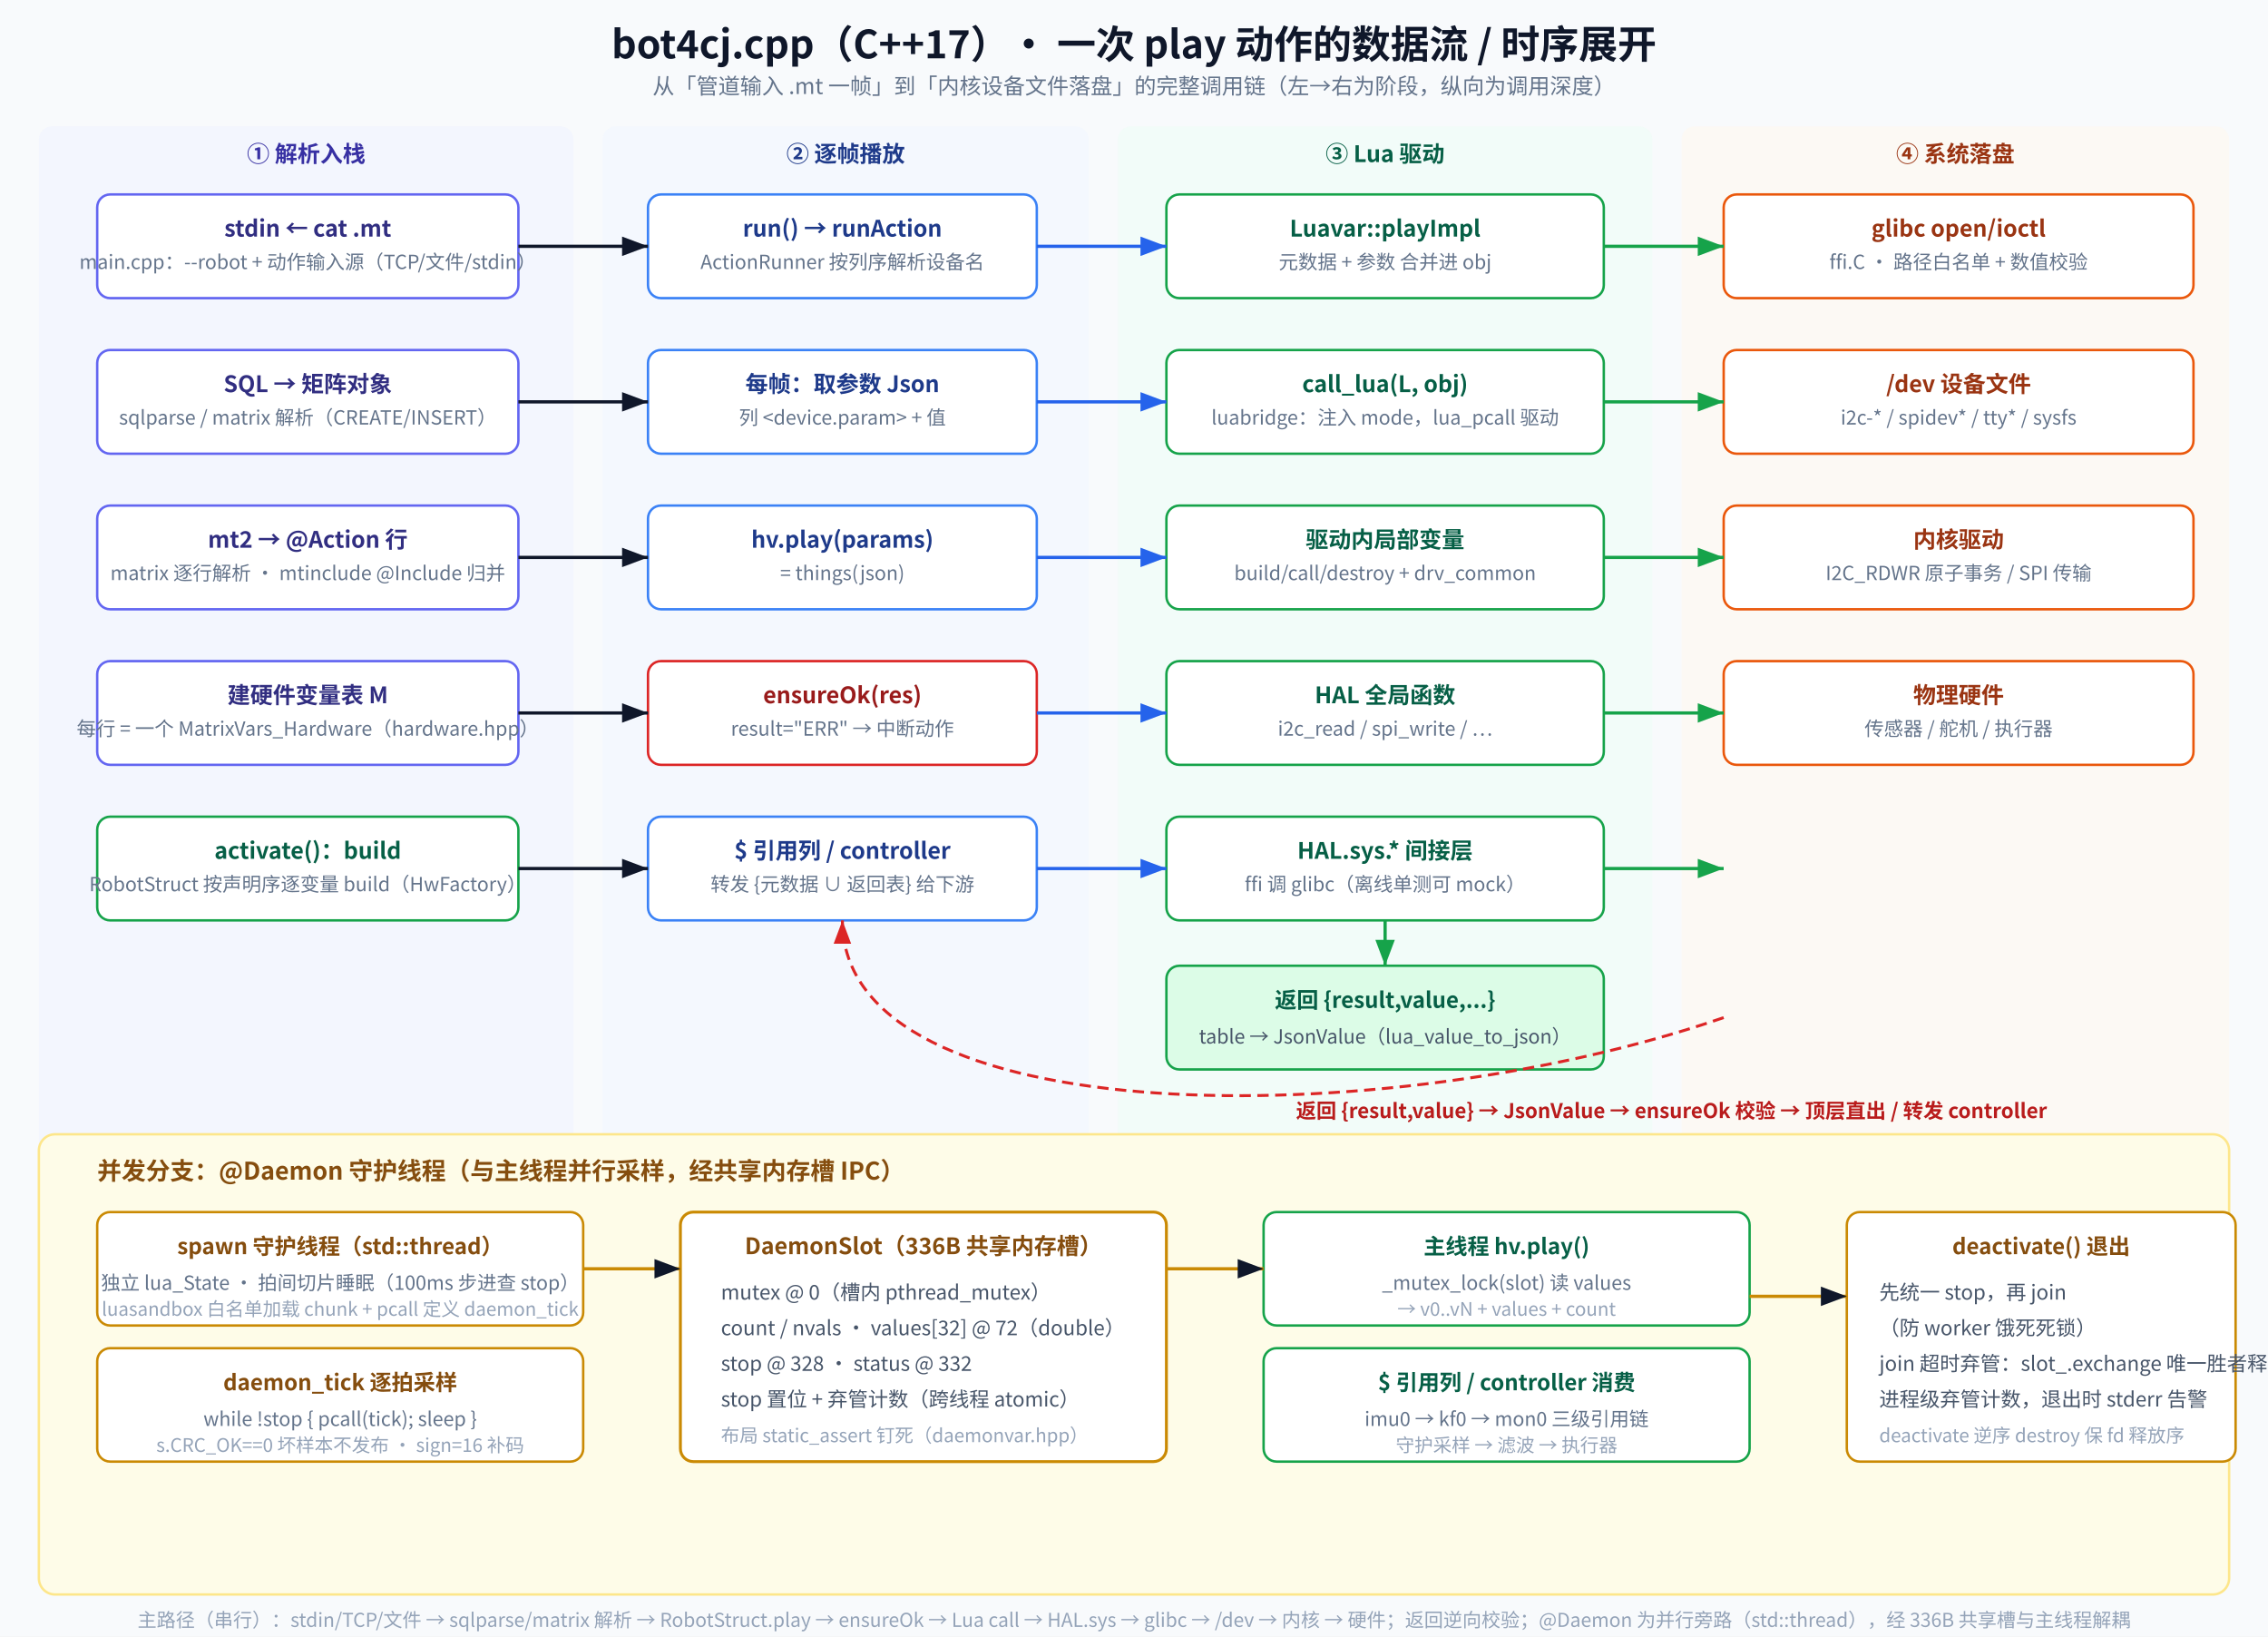
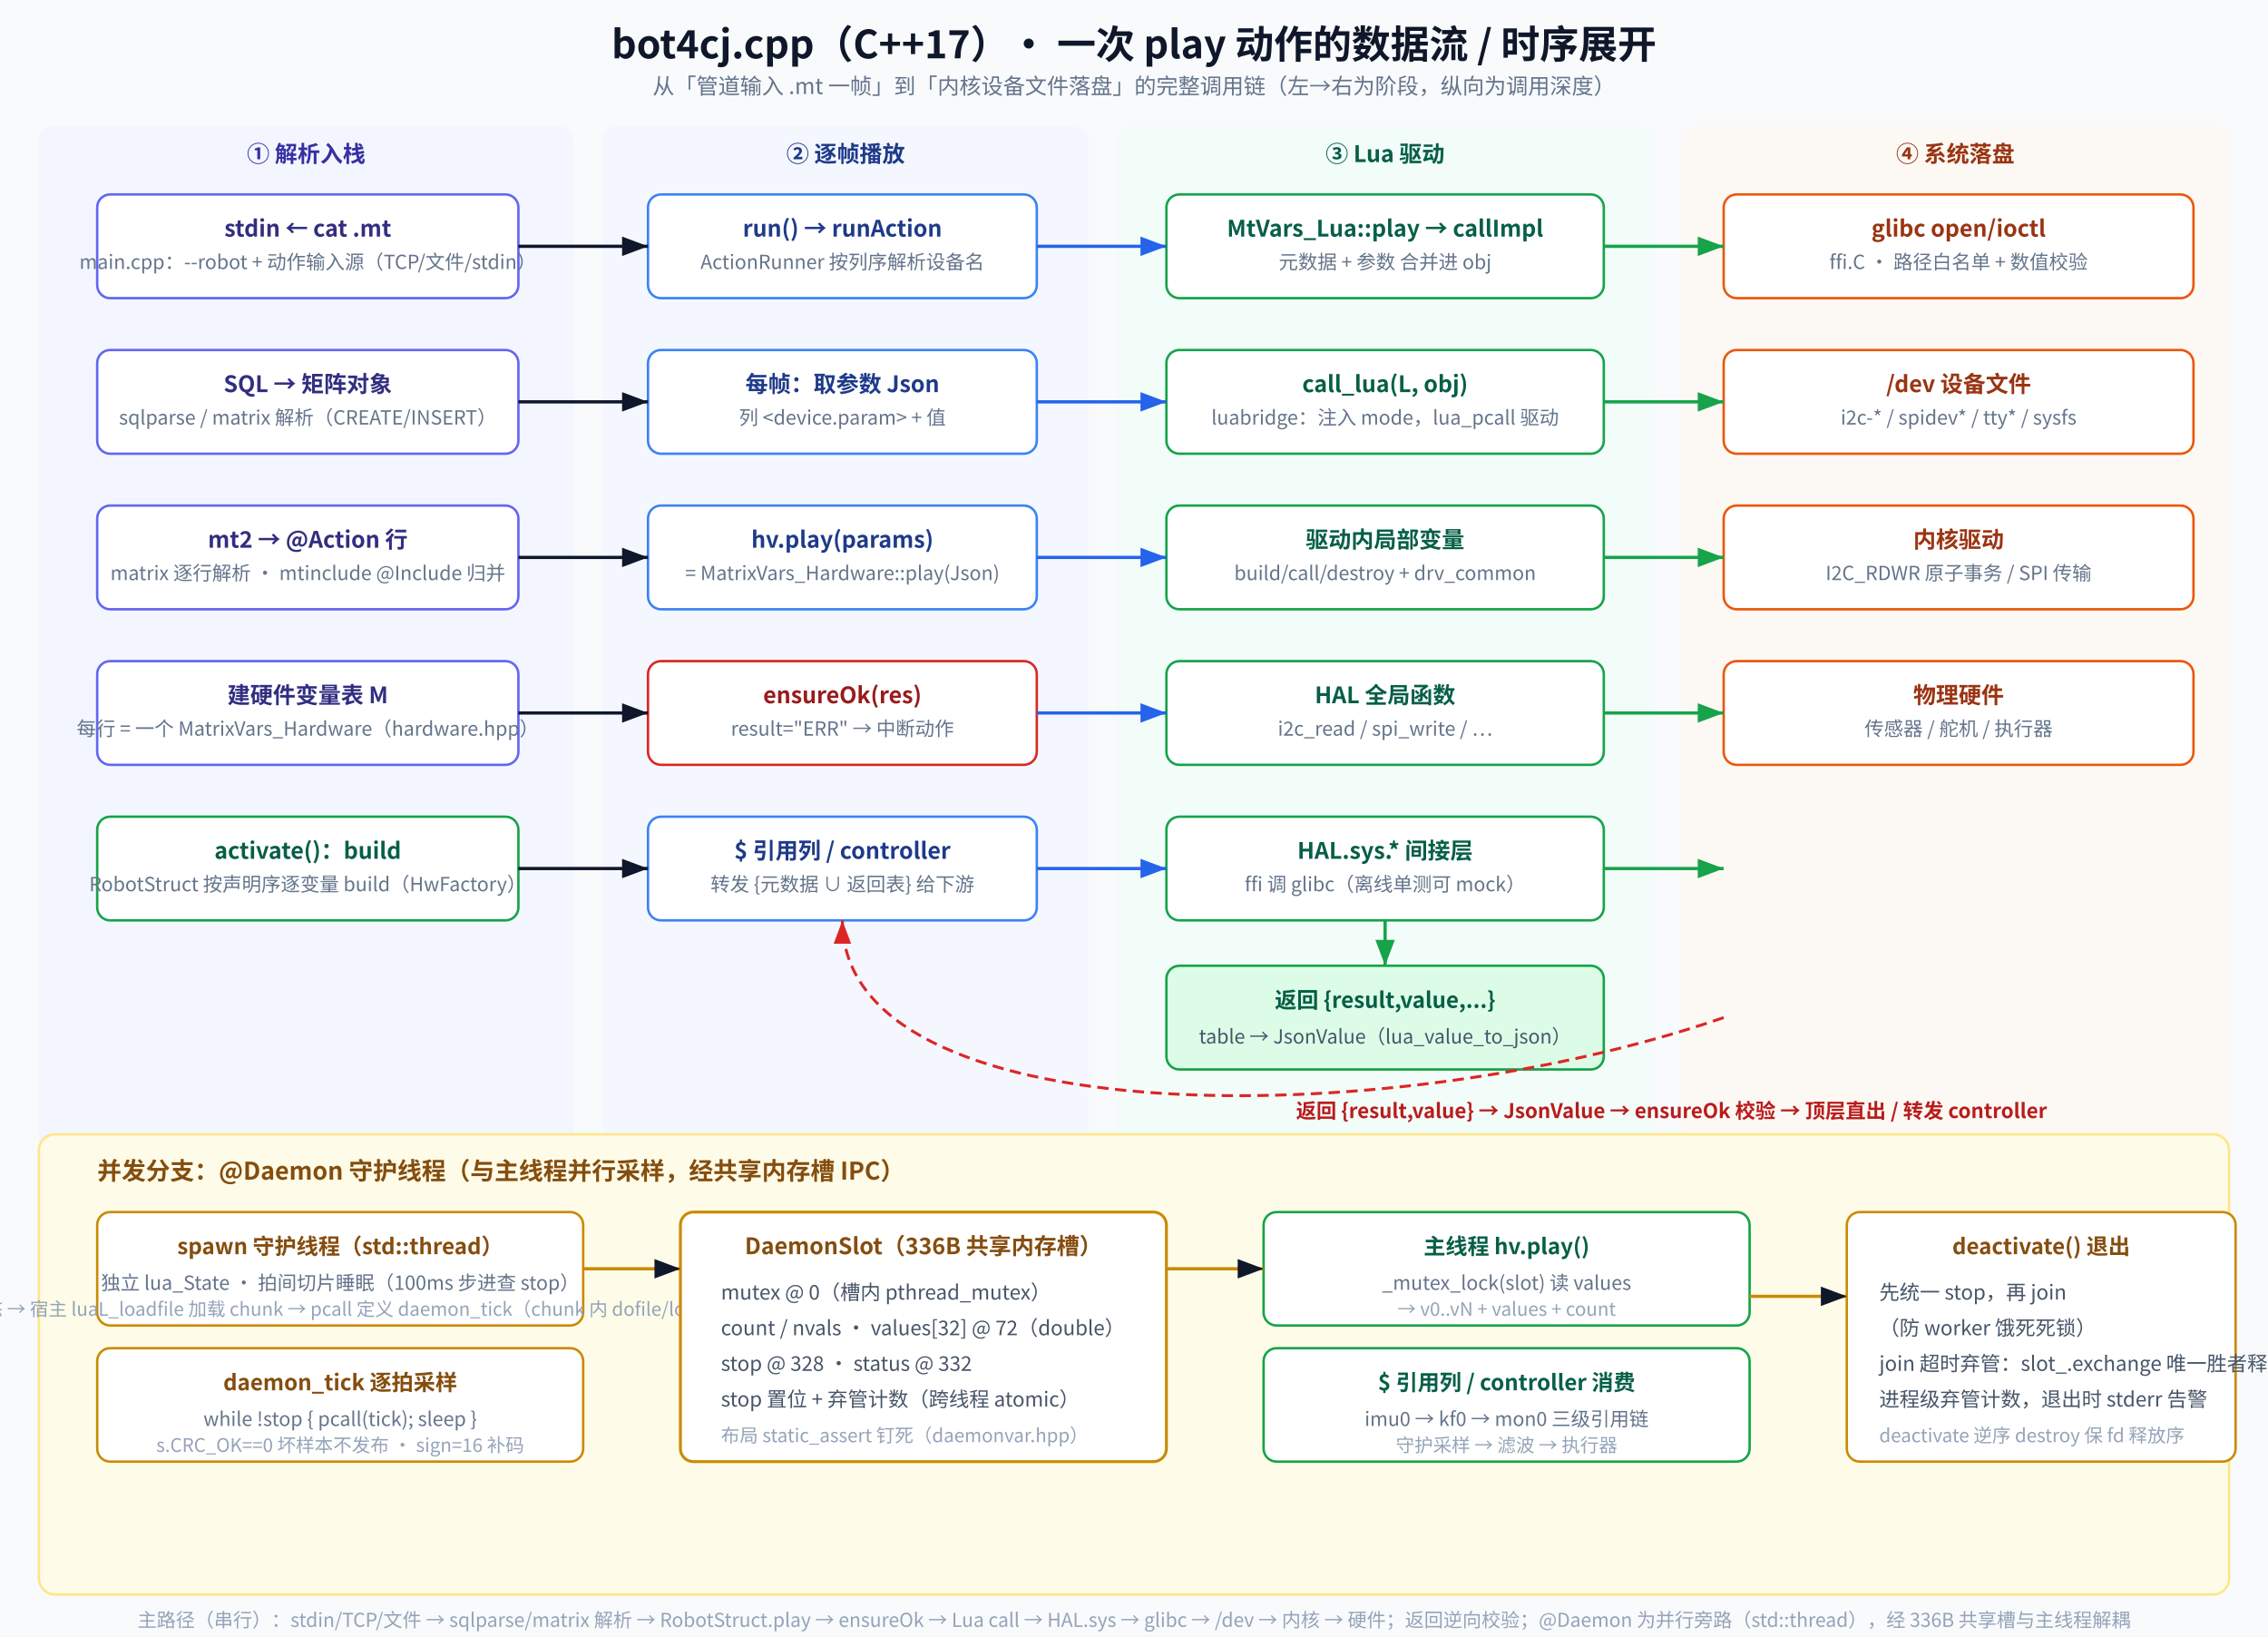
<svg xmlns="http://www.w3.org/2000/svg" width="1400" height="1010" viewBox="0 0 1400 1010" font-family="'Noto Sans CJK SC','WenQuanYi Micro Hei',sans-serif">
  <defs>
    <marker id="a2" markerWidth="10" markerHeight="10" refX="8" refY="3" orient="auto" markerUnits="strokeWidth">
      <path d="M0,0 L0,6 L8,3 z" fill="#0f172a" />
    </marker>
    <marker id="a2b" markerWidth="10" markerHeight="10" refX="8" refY="3" orient="auto" markerUnits="strokeWidth">
      <path d="M0,0 L0,6 L8,3 z" fill="#2563eb" />
    </marker>
    <marker id="a2g" markerWidth="10" markerHeight="10" refX="8" refY="3" orient="auto" markerUnits="strokeWidth">
      <path d="M0,0 L0,6 L8,3 z" fill="#16a34a" />
    </marker>
    <marker id="a2r" markerWidth="10" markerHeight="10" refX="8" refY="3" orient="auto" markerUnits="strokeWidth">
      <path d="M0,0 L0,6 L8,3 z" fill="#dc2626" />
    </marker>
  </defs>
  <rect x="0" y="0" width="1400" height="1010" fill="#f8fafc" />
  <text x="700" y="36" text-anchor="middle" font-size="24" font-weight="700" fill="#0f172a">bot4cj.cpp（C++17）· 一次 play 动作的数据流 / 时序展开</text>
  <text x="700" y="58" text-anchor="middle" font-size="13.5" fill="#64748b">从「管道输入 .mt 一帧」到「内核设备文件落盘」的完整调用链（左→右为阶段，纵向为调用深度）</text>
  <g>
    <rect x="24" y="78" width="330" height="906" rx="8" fill="#eef2ff" opacity="0.55" />
    <rect x="372" y="78" width="300" height="906" rx="8" fill="#eff6ff" opacity="0.5" />
    <rect x="690" y="78" width="330" height="906" rx="8" fill="#ecfdf5" opacity="0.5" />
    <rect x="1038" y="78" width="338" height="906" rx="8" fill="#fff7ed" opacity="0.55" />
    <text x="189" y="100" text-anchor="middle" font-size="14" font-weight="700" fill="#3730a3">① 解析入栈</text>
    <text x="522" y="100" text-anchor="middle" font-size="14" font-weight="700" fill="#1e3a8a">② 逐帧播放</text>
    <text x="855" y="100" text-anchor="middle" font-size="14" font-weight="700" fill="#065f46">③ Lua 驱动</text>
    <text x="1207" y="100" text-anchor="middle" font-size="14" font-weight="700" fill="#9a3412">④ 系统落盘</text>
  </g>
  <g>
    <rect x="60" y="120" width="260" height="64" rx="8" fill="#fff" stroke="#6366f1" stroke-width="1.5" />
    <text x="190" y="146" text-anchor="middle" font-size="14" font-weight="600" fill="#312e81">stdin ← cat .mt</text>
    <text x="190" y="166" text-anchor="middle" font-size="12" fill="#64748b">main.cpp：--robot + 动作输入源（TCP/文件/stdin）</text>
    <rect x="60" y="216" width="260" height="64" rx="8" fill="#fff" stroke="#6366f1" stroke-width="1.5" />
    <text x="190" y="242" text-anchor="middle" font-size="14" font-weight="600" fill="#312e81">SQL → 矩阵对象</text>
    <text x="190" y="262" text-anchor="middle" font-size="12" fill="#64748b">sqlparse / matrix 解析（CREATE/INSERT）</text>
    <rect x="60" y="312" width="260" height="64" rx="8" fill="#fff" stroke="#6366f1" stroke-width="1.5" />
    <text x="190" y="338" text-anchor="middle" font-size="14" font-weight="600" fill="#312e81">mt2 → @Action 行</text>
    <text x="190" y="358" text-anchor="middle" font-size="12" fill="#64748b">matrix 逐行解析 · mtinclude @Include 归并</text>
    <rect x="60" y="408" width="260" height="64" rx="8" fill="#fff" stroke="#6366f1" stroke-width="1.5" />
    <text x="190" y="434" text-anchor="middle" font-size="14" font-weight="600" fill="#312e81">建硬件变量表 M</text>
    <text x="190" y="454" text-anchor="middle" font-size="12" fill="#64748b">每行 = 一个 MatrixVars_Hardware（hardware.hpp）</text>
    <rect x="60" y="504" width="260" height="64" rx="8" fill="#fff" stroke="#16a34a" stroke-width="1.5" />
    <text x="190" y="530" text-anchor="middle" font-size="14" font-weight="600" fill="#065f46">activate()：build</text>
    <text x="190" y="550" text-anchor="middle" font-size="12" fill="#64748b">RobotStruct 按声明序逐变量 build（HwFactory）</text>
  </g>
  <g>
    <rect x="400" y="120" width="240" height="64" rx="8" fill="#fff" stroke="#3b82f6" stroke-width="1.5" />
    <text x="520" y="146" text-anchor="middle" font-size="14" font-weight="600" fill="#1e3a8a">run() → runAction</text>
    <text x="520" y="166" text-anchor="middle" font-size="12" fill="#64748b">ActionRunner 按列序解析设备名</text>
    <rect x="400" y="216" width="240" height="64" rx="8" fill="#fff" stroke="#3b82f6" stroke-width="1.5" />
    <text x="520" y="242" text-anchor="middle" font-size="14" font-weight="600" fill="#1e3a8a">每帧：取参数 Json</text>
    <text x="520" y="262" text-anchor="middle" font-size="12" fill="#64748b">列 &lt;device.param&gt; + 值</text>
    <rect x="400" y="312" width="240" height="64" rx="8" fill="#fff" stroke="#3b82f6" stroke-width="1.5" />
    <text x="520" y="338" text-anchor="middle" font-size="14" font-weight="600" fill="#1e3a8a">hv.play(params)</text>
-     <text x="520" y="358" text-anchor="middle" font-size="12" fill="#64748b">= things(json)</text>
+     <text x="520" y="358" text-anchor="middle" font-size="12" fill="#64748b">= MatrixVars_Hardware::play(Json)</text>
    <rect x="400" y="408" width="240" height="64" rx="8" fill="#fff" stroke="#dc2626" stroke-width="1.5" />
    <text x="520" y="434" text-anchor="middle" font-size="14" font-weight="600" fill="#991b1b">ensureOk(res)</text>
    <text x="520" y="454" text-anchor="middle" font-size="12" fill="#64748b">result="ERR" → 中断动作</text>
    <rect x="400" y="504" width="240" height="64" rx="8" fill="#fff" stroke="#3b82f6" stroke-width="1.5" />
    <text x="520" y="530" text-anchor="middle" font-size="14" font-weight="600" fill="#1e3a8a">$ 引用列 / controller</text>
    <text x="520" y="550" text-anchor="middle" font-size="12" fill="#64748b">转发 {元数据 ∪ 返回表} 给下游</text>
  </g>
  <g>
    <rect x="720" y="120" width="270" height="64" rx="8" fill="#fff" stroke="#16a34a" stroke-width="1.5" />
-     <text x="855" y="146" text-anchor="middle" font-size="14" font-weight="600" fill="#065f46">Luavar::playImpl</text>
+     <text x="855" y="146" text-anchor="middle" font-size="14" font-weight="600" fill="#065f46">MtVars_Lua::play → callImpl</text>
    <text x="855" y="166" text-anchor="middle" font-size="12" fill="#64748b">元数据 + 参数 合并进 obj</text>
    <rect x="720" y="216" width="270" height="64" rx="8" fill="#fff" stroke="#16a34a" stroke-width="1.5" />
    <text x="855" y="242" text-anchor="middle" font-size="14" font-weight="600" fill="#065f46">call_lua(L, obj)</text>
    <text x="855" y="262" text-anchor="middle" font-size="12" fill="#64748b">luabridge：注入 mode，lua_pcall 驱动</text>
    <rect x="720" y="312" width="270" height="64" rx="8" fill="#fff" stroke="#16a34a" stroke-width="1.5" />
    <text x="855" y="338" text-anchor="middle" font-size="14" font-weight="600" fill="#065f46">驱动内局部变量</text>
    <text x="855" y="358" text-anchor="middle" font-size="12" fill="#64748b">build/call/destroy + drv_common</text>
    <rect x="720" y="408" width="270" height="64" rx="8" fill="#fff" stroke="#16a34a" stroke-width="1.5" />
    <text x="855" y="434" text-anchor="middle" font-size="14" font-weight="600" fill="#065f46">HAL 全局函数</text>
    <text x="855" y="454" text-anchor="middle" font-size="12" fill="#64748b">i2c_read / spi_write / …</text>
    <rect x="720" y="504" width="270" height="64" rx="8" fill="#fff" stroke="#16a34a" stroke-width="1.5" />
    <text x="855" y="530" text-anchor="middle" font-size="14" font-weight="600" fill="#065f46">HAL.sys.* 间接层</text>
    <text x="855" y="550" text-anchor="middle" font-size="12" fill="#64748b">ffi 调 glibc（离线单测可 mock）</text>
  </g>
  <g>
    <rect x="1064" y="120" width="290" height="64" rx="8" fill="#fff" stroke="#ea580c" stroke-width="1.5" />
    <text x="1209" y="146" text-anchor="middle" font-size="14" font-weight="600" fill="#9a3412">glibc open/ioctl</text>
    <text x="1209" y="166" text-anchor="middle" font-size="12" fill="#64748b">ffi.C · 路径白名单 + 数值校验</text>
    <rect x="1064" y="216" width="290" height="64" rx="8" fill="#fff" stroke="#ea580c" stroke-width="1.5" />
    <text x="1209" y="242" text-anchor="middle" font-size="14" font-weight="600" fill="#9a3412">/dev 设备文件</text>
    <text x="1209" y="262" text-anchor="middle" font-size="12" fill="#64748b">i2c-* / spidev* / tty* / sysfs</text>
    <rect x="1064" y="312" width="290" height="64" rx="8" fill="#fff" stroke="#ea580c" stroke-width="1.5" />
    <text x="1209" y="338" text-anchor="middle" font-size="14" font-weight="600" fill="#9a3412">内核驱动</text>
    <text x="1209" y="358" text-anchor="middle" font-size="12" fill="#64748b">I2C_RDWR 原子事务 / SPI 传输</text>
    <rect x="1064" y="408" width="290" height="64" rx="8" fill="#fff" stroke="#ea580c" stroke-width="1.5" />
    <text x="1209" y="434" text-anchor="middle" font-size="14" font-weight="600" fill="#9a3412">物理硬件</text>
    <text x="1209" y="454" text-anchor="middle" font-size="12" fill="#64748b">传感器 / 舵机 / 执行器</text>
  </g>
  <g stroke="#16a34a" stroke-width="2" fill="none" marker-end="url(#a2g)">
    <path d="M855 568 L855 596" />
  </g>
  <rect x="720" y="596" width="270" height="64" rx="8" fill="#dcfce7" stroke="#16a34a" stroke-width="1.5" />
  <text x="855" y="622" text-anchor="middle" font-size="13.5" font-weight="700" fill="#065f46">返回 {result,value,...}</text>
  <text x="855" y="644" text-anchor="middle" font-size="12" fill="#475569">table → JsonValue（lua_value_to_json）</text>
  <g stroke="#0f172a" stroke-width="2" fill="none" marker-end="url(#a2)">
    <path d="M320 152 L400 152" />
    <path d="M320 248 L400 248" />
    <path d="M320 344 L400 344" />
    <path d="M320 440 L400 440" />
    <path d="M320 536 L400 536" />
  </g>
  <g stroke="#2563eb" stroke-width="2" fill="none" marker-end="url(#a2b)">
    <path d="M640 152 L720 152" />
    <path d="M640 248 L720 248" />
    <path d="M640 344 L720 344" />
    <path d="M640 440 L720 440" />
    <path d="M640 536 L720 536" />
  </g>
  <g stroke="#16a34a" stroke-width="2" fill="none" marker-end="url(#a2g)">
    <path d="M990 152 L1064 152" />
    <path d="M990 248 L1064 248" />
    <path d="M990 344 L1064 344" />
    <path d="M990 440 L1064 440" />
    <path d="M990 536 L1064 536" />
  </g>
  <g stroke="#dc2626" stroke-width="1.8" stroke-dasharray="7 4" fill="none" marker-end="url(#a2r)">
    <path d="M1064 628 C 855 700 520 700 520 568" />
  </g>
  <text x="800" y="690" font-size="12.5" fill="#b91c1c" font-weight="600">返回 {result,value} → JsonValue → ensureOk 校验 → 顶层直出 / 转发 controller</text>
  <g>
    <rect x="24" y="700" width="1352" height="284" rx="10" fill="#fefce8" stroke="#fde68a" stroke-width="1.5" />
    <text x="60" y="728" font-size="15" font-weight="700" fill="#854d0e">并发分支：@Daemon 守护线程（与主线程并行采样，经共享内存槽 IPC）</text>
    <g>
      <rect x="60" y="748" width="300" height="70" rx="8" fill="#fff" stroke="#ca8a04" stroke-width="1.5" />
      <text x="210" y="774" text-anchor="middle" font-size="13.5" font-weight="600" fill="#854d0e">spawn 守护线程（std::thread）</text>
      <text x="210" y="796" text-anchor="middle" font-size="12" fill="#64748b">独立 lua_State · 拍间切片睡眠（100ms 步进查 stop）</text>
-       <text x="210" y="812" text-anchor="middle" font-size="11.5" fill="#94a3b8">luasandbox 白名单加载 chunk + pcall 定义 daemon_tick</text>
+       <text x="210" y="812" text-anchor="middle" font-size="11.5" fill="#94a3b8">openSandboxedState 建沙箱态 → 宿主 luaL_loadfile 加载 chunk → pcall 定义 daemon_tick（chunk 内 dofile/loadfile 受模块路径白名单约束）</text>
    </g>
    <g>
      <rect x="60" y="832" width="300" height="70" rx="8" fill="#fff" stroke="#ca8a04" stroke-width="1.5" />
      <text x="210" y="858" text-anchor="middle" font-size="13.5" font-weight="600" fill="#854d0e">daemon_tick 逐拍采样</text>
      <text x="210" y="880" text-anchor="middle" font-size="12" fill="#64748b">while !stop { pcall(tick); sleep }</text>
      <text x="210" y="896" text-anchor="middle" font-size="11.5" fill="#94a3b8">s.CRC_OK==0 坏样本不发布 · sign=16 补码</text>
    </g>
    <g>
      <rect x="420" y="748" width="300" height="154" rx="8" fill="#fff" stroke="#ca8a04" stroke-width="1.8" />
      <text x="570" y="774" text-anchor="middle" font-size="14" font-weight="700" fill="#854d0e">DaemonSlot（336B 共享内存槽）</text>
      <text x="445" y="802" font-size="12.5" fill="#475569">mutex @ 0（槽内 pthread_mutex）</text>
      <text x="445" y="824" font-size="12.5" fill="#475569">count / nvals · values[32] @ 72（double）</text>
      <text x="445" y="846" font-size="12.5" fill="#475569">stop @ 328 · status @ 332</text>
      <text x="445" y="868" font-size="12.5" fill="#475569">stop 置位 + 弃管计数（跨线程 atomic）</text>
      <text x="445" y="890" font-size="11.5" fill="#94a3b8">布局 static_assert 钉死（daemonvar.hpp）</text>
    </g>
    <g>
      <rect x="780" y="748" width="300" height="70" rx="8" fill="#fff" stroke="#16a34a" stroke-width="1.5" />
      <text x="930" y="774" text-anchor="middle" font-size="13.5" font-weight="600" fill="#065f46">主线程 hv.play()</text>
      <text x="930" y="796" text-anchor="middle" font-size="12" fill="#64748b">_mutex_lock(slot) 读 values</text>
      <text x="930" y="812" text-anchor="middle" font-size="11.5" fill="#94a3b8">→ v0..vN + values + count</text>
    </g>
    <g>
      <rect x="780" y="832" width="300" height="70" rx="8" fill="#fff" stroke="#16a34a" stroke-width="1.5" />
      <text x="930" y="858" text-anchor="middle" font-size="13.5" font-weight="600" fill="#065f46">$ 引用列 / controller 消费</text>
      <text x="930" y="880" text-anchor="middle" font-size="12" fill="#64748b">imu0 → kf0 → mon0 三级引用链</text>
      <text x="930" y="896" text-anchor="middle" font-size="11.5" fill="#94a3b8">守护采样 → 滤波 → 执行器</text>
    </g>
    <g>
      <rect x="1140" y="748" width="240" height="154" rx="8" fill="#fff" stroke="#ca8a04" stroke-width="1.5" />
      <text x="1260" y="774" text-anchor="middle" font-size="13.5" font-weight="700" fill="#854d0e">deactivate() 退出</text>
      <text x="1160" y="802" font-size="12.5" fill="#475569">先统一 stop，再 join</text>
      <text x="1160" y="824" font-size="12.5" fill="#475569">（防 worker 饿死死锁）</text>
      <text x="1160" y="846" font-size="12.5" fill="#475569">join 超时弃管：slot_.exchange 唯一胜者释放</text>
      <text x="1160" y="868" font-size="12.5" fill="#475569">进程级弃管计数，退出时 stderr 告警</text>
      <text x="1160" y="890" font-size="11.5" fill="#94a3b8">deactivate 逆序 destroy 保 fd 释放序</text>
    </g>
    <g stroke="#ca8a04" stroke-width="2" fill="none" marker-end="url(#a2)">
      <path d="M360 783 L420 783" />
      <path d="M720 783 L780 783" />
    </g>
    <g stroke="#ca8a04" stroke-width="2" fill="none" marker-end="url(#a2)">
      <path d="M1080 800 L1140 800" />
    </g>
  </g>
  <text x="700" y="1004" text-anchor="middle" font-size="11.8" fill="#94a3b8">主路径（串行）：stdin/TCP/文件 → sqlparse/matrix 解析 → RobotStruct.play → ensureOk → Lua call → HAL.sys → glibc → /dev → 内核 → 硬件；返回逆向校验；@Daemon 为并行旁路（std::thread），经 336B 共享槽与主线程解耦</text>
</svg>
